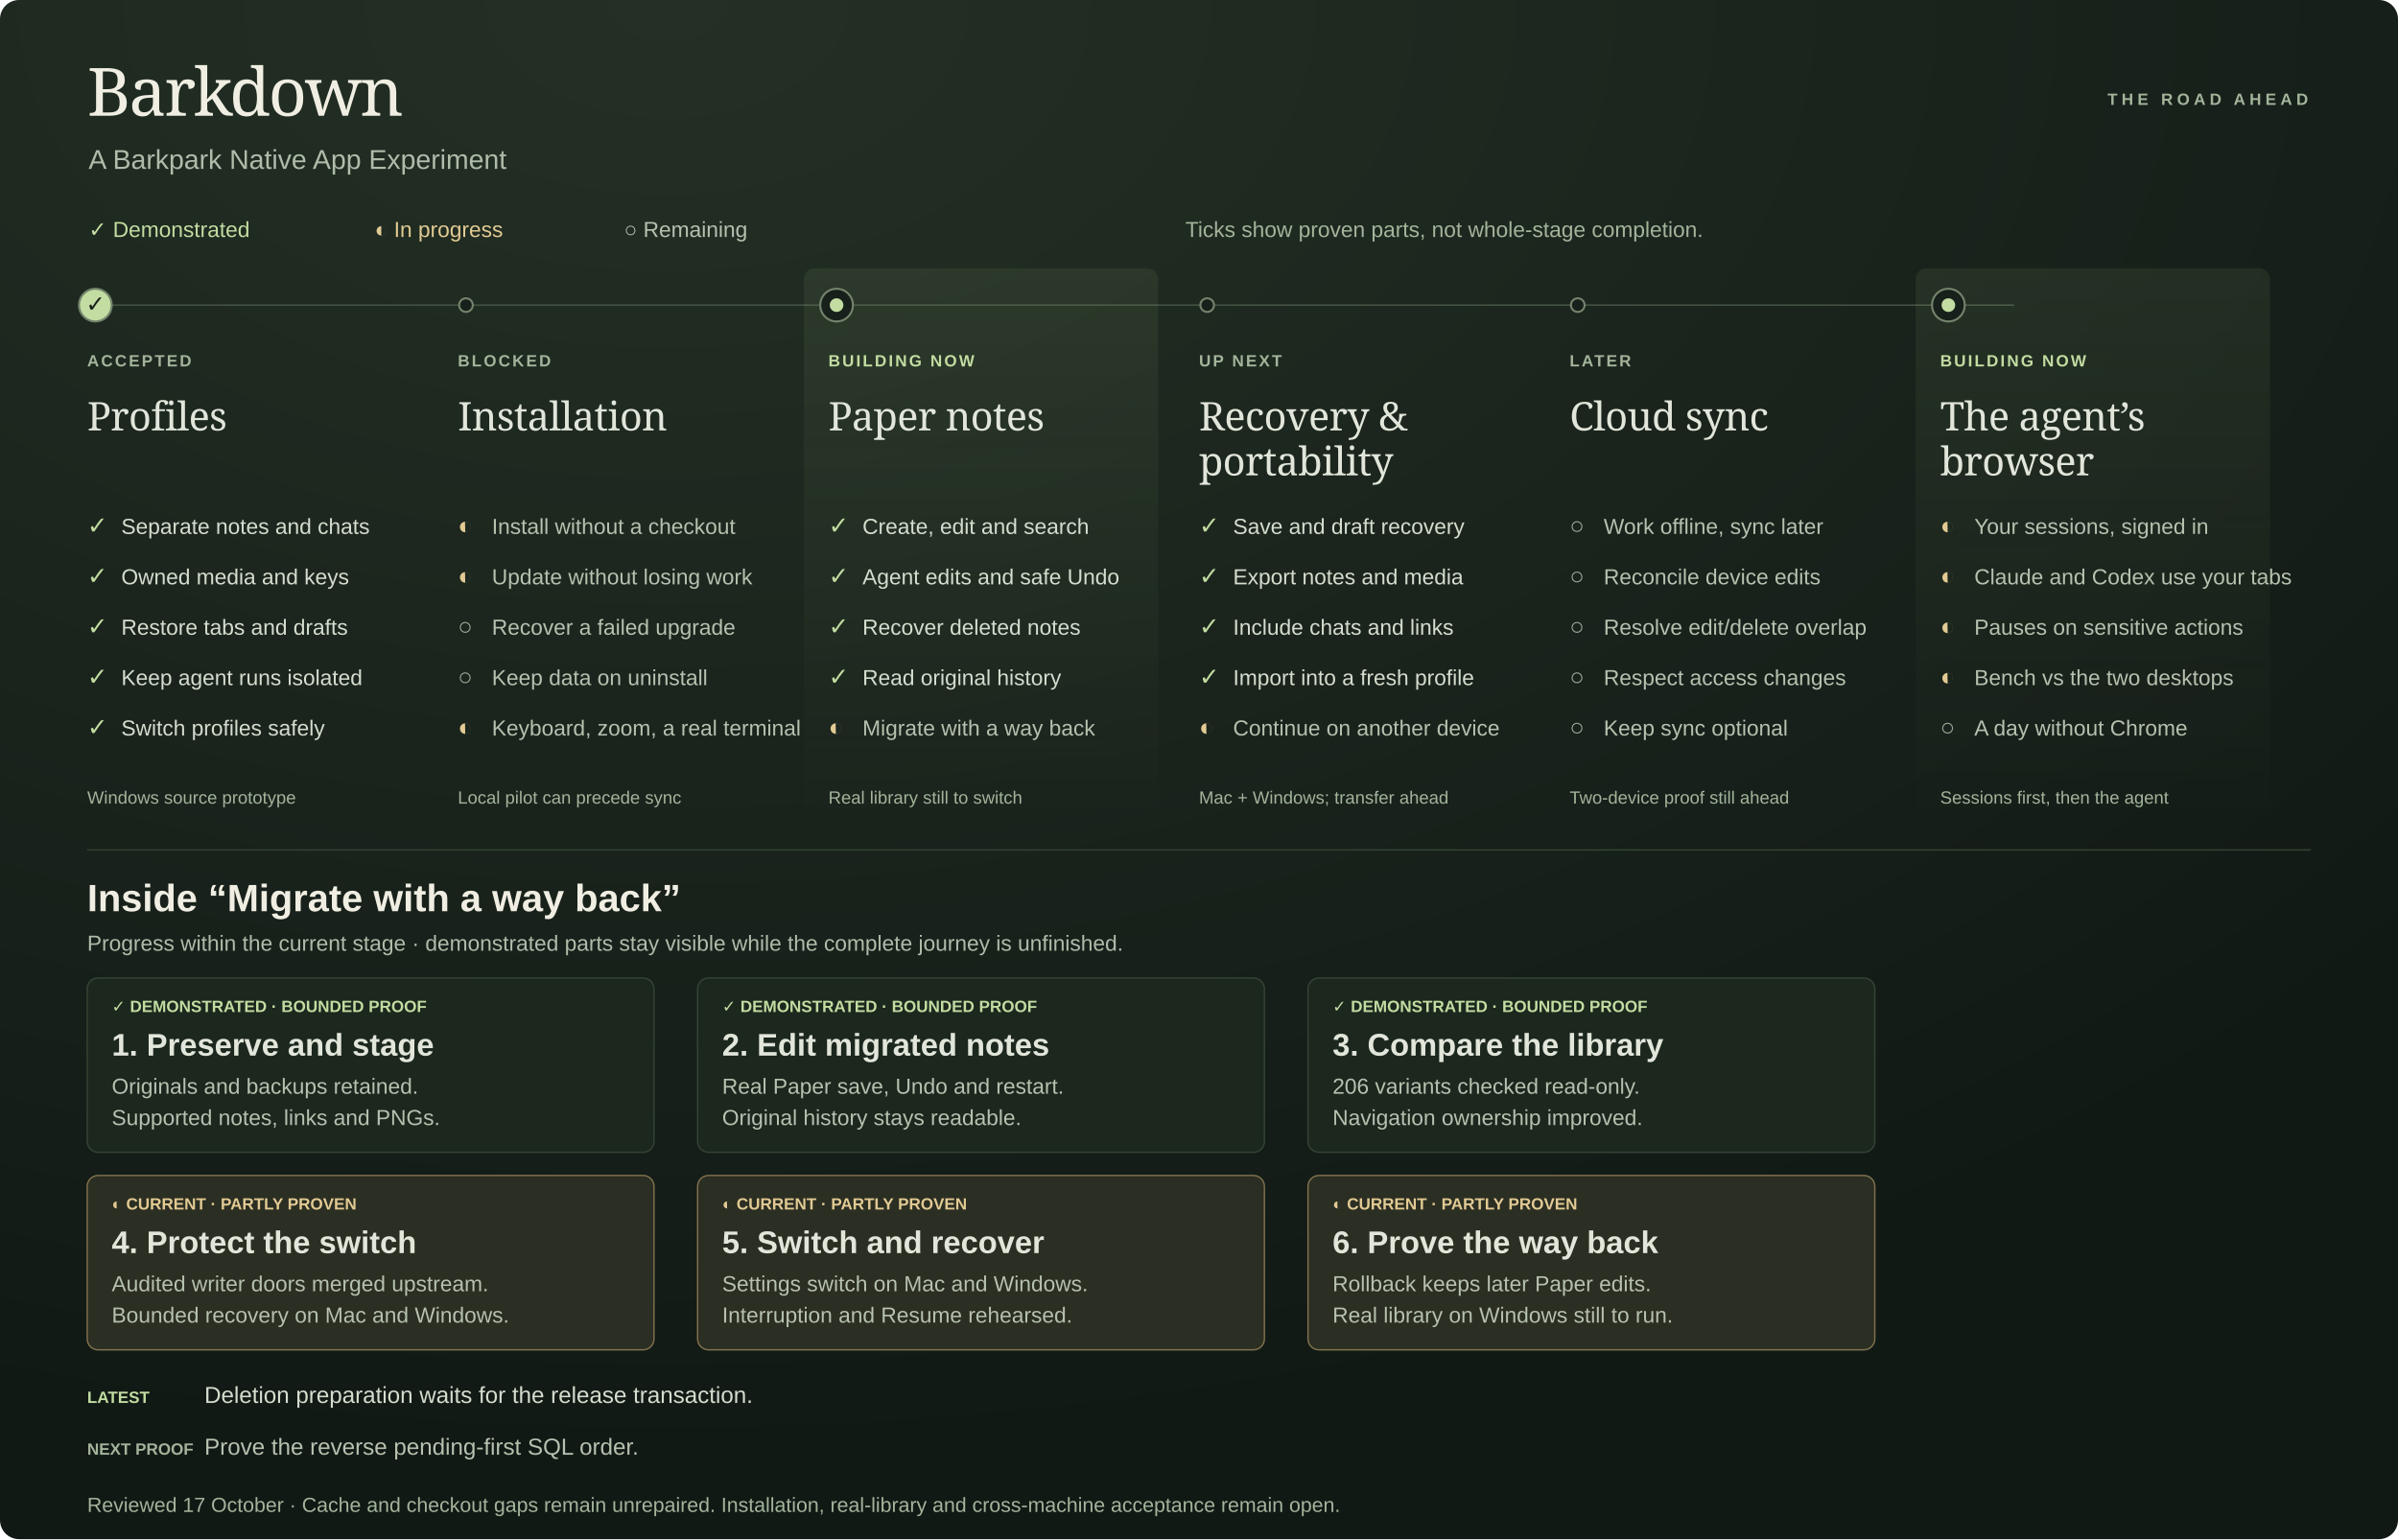
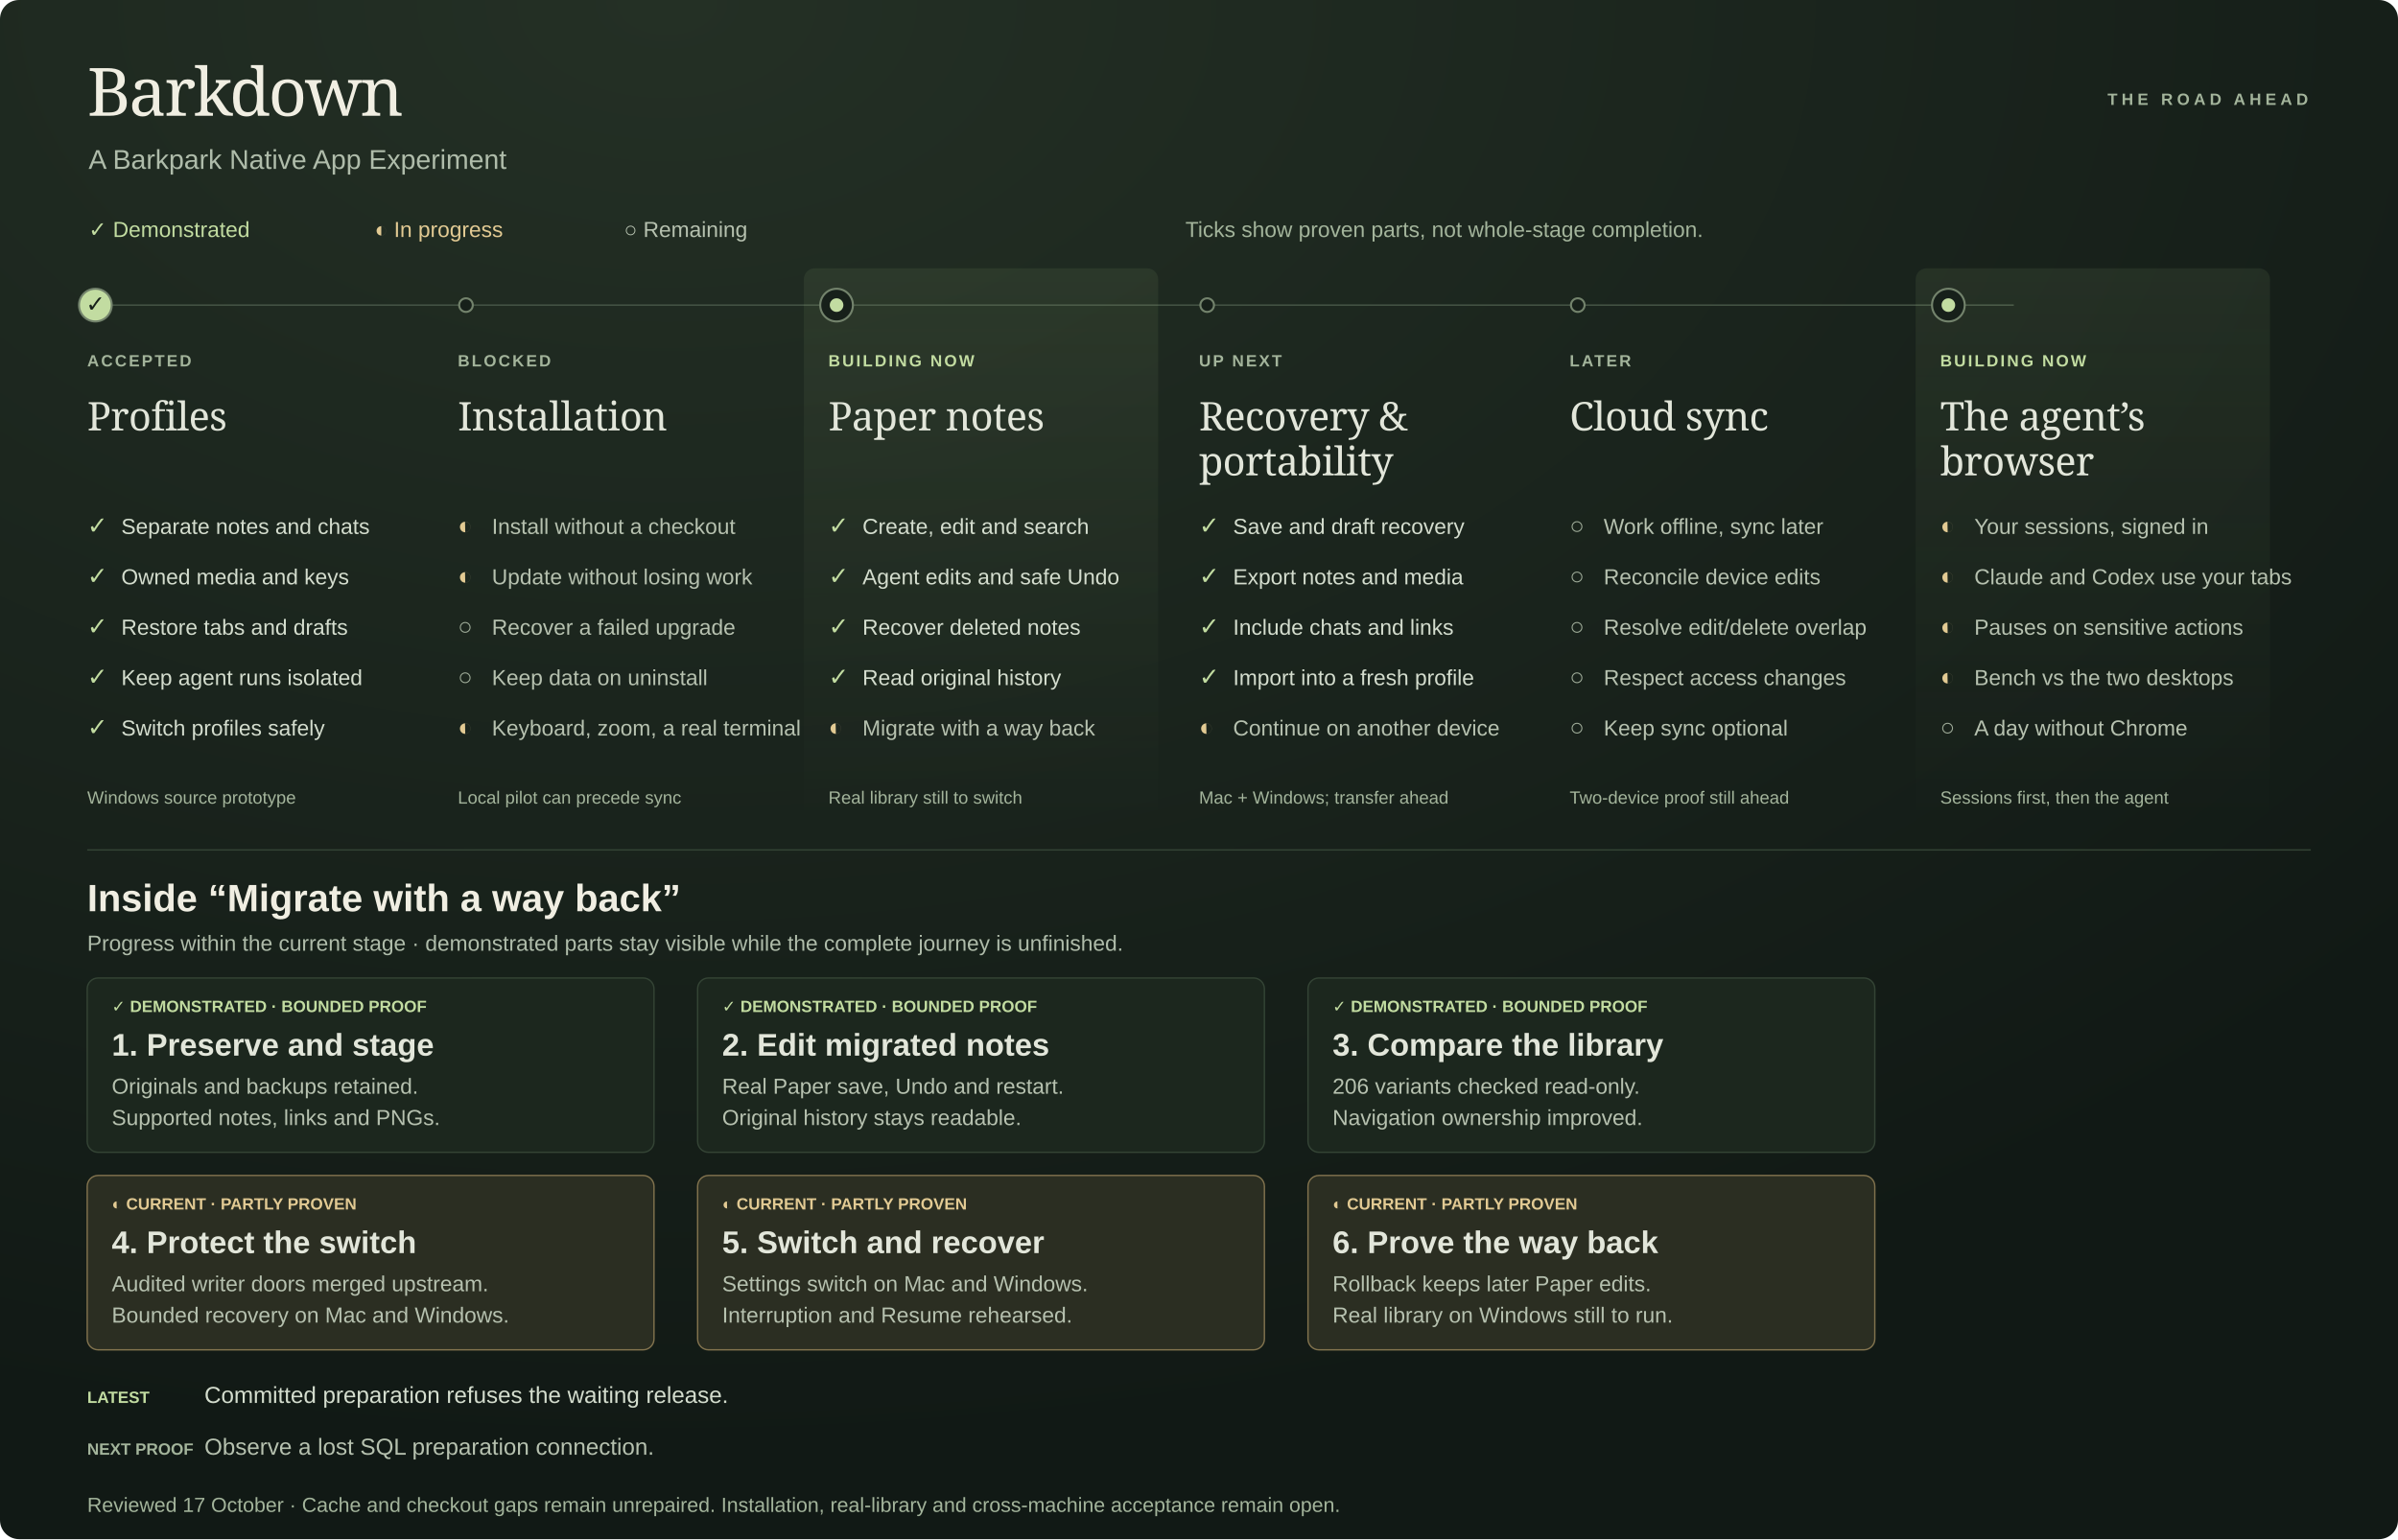
<svg xmlns="http://www.w3.org/2000/svg" width="1760" height="1130" viewBox="0 0 1760 1130" role="img" aria-labelledby="title desc">
  <defs>
    <radialGradient id="background" cx="28%" cy="0%" r="95%">
      <stop stop-color="#243025" />
      <stop offset="1" stop-color="#111915" />
    </radialGradient>
    <linearGradient id="focus" x2="0" y2="1">
      <stop stop-color="#a9c787" stop-opacity=".09" />
      <stop offset="1" stop-color="#a9c787" stop-opacity="0" />
    </linearGradient>
  </defs>
  <g font-family="Segoe UI, Arial, sans-serif">
    <rect width="1760" height="1130" rx="14" fill="url(#background)" />
    <text x="64" y="85" font-family="Georgia, serif" font-size="49" letter-spacing="-1.5" fill="#f0eee2">Barkdown</text>
    <text x="65" y="124" font-size="20" fill="#afbcaa" font-weight="400">A Barkpark Native App Experiment</text>
    <text x="1694" y="77" text-anchor="end" font-size="12" font-weight="600" letter-spacing="3" fill="#a3b49b">THE ROAD AHEAD</text>
    <text x="65" y="174" font-size="16" fill="#c2dca1" font-weight="400">✓  Demonstrated</text>
    <text x="275" y="174" font-size="16" fill="#e2ca93" font-weight="400">◐  In progress</text>
    <text x="458" y="174" font-size="16" fill="#b6c1af" font-weight="400">○  Remaining</text>
    <text x="870" y="174" font-size="16" fill="#a3b49b" font-weight="400">Ticks show proven parts, not whole-stage completion.</text>
    <path d="M70 224H1478" stroke="#475747" stroke-width="1" />
    <g data-phase="P1">
      <circle cx="70" cy="224" r="12" fill="#c2dca1" stroke="#73836c" stroke-width="1.5" />
      <text x="63" y="229" font-size="17" fill="#17201a" font-weight="600">✓</text>
      <text x="64" y="269" font-size="12" letter-spacing="1.5" font-weight="600" fill="#a3b49b">ACCEPTED</text>
      <text x="64" y="316" dy="0" font-family="Georgia, serif" font-size="29" letter-spacing="-.4" fill="#e2e6da">Profiles</text>
      <text x="64" y="392" font-size="18" fill="#c2dca1" font-weight="600">✓</text>
      <text x="89" y="392" font-size="16" fill="#d4ddce" font-weight="400">Separate notes and chats</text>
      <text x="64" y="429" font-size="18" fill="#c2dca1" font-weight="600">✓</text>
      <text x="89" y="429" font-size="16" fill="#d4ddce" font-weight="400">Owned media and keys</text>
      <text x="64" y="466" font-size="18" fill="#c2dca1" font-weight="600">✓</text>
      <text x="89" y="466" font-size="16" fill="#d4ddce" font-weight="400">Restore tabs and drafts</text>
      <text x="64" y="503" font-size="18" fill="#c2dca1" font-weight="600">✓</text>
      <text x="89" y="503" font-size="16" fill="#d4ddce" font-weight="400">Keep agent runs isolated</text>
      <text x="64" y="540" font-size="18" fill="#c2dca1" font-weight="600">✓</text>
      <text x="89" y="540" font-size="16" fill="#d4ddce" font-weight="400">Switch profiles safely</text>
      <text x="64" y="590" font-size="13" fill="#a3b49b" font-weight="400">Windows source prototype</text>
    </g>
    <g data-phase="P5">
      <circle cx="342" cy="224" r="5" fill="#17201a" stroke="#73836c" stroke-width="1.5" />
      <text x="336" y="269" font-size="12" letter-spacing="1.5" font-weight="600" fill="#a3b49b">BLOCKED</text>
      <text x="336" y="316" dy="0" font-family="Georgia, serif" font-size="29" letter-spacing="-.4" fill="#e2e6da">Installation</text>
      <text x="336" y="392" font-size="18" fill="#e2ca93" font-weight="600">◐</text>
      <text x="361" y="392" font-size="16" fill="#b6c1af" font-weight="400">Install without a checkout</text>
      <text x="336" y="429" font-size="18" fill="#e2ca93" font-weight="600">◐</text>
      <text x="361" y="429" font-size="16" fill="#b6c1af" font-weight="400">Update without losing work</text>
      <text x="336" y="466" font-size="18" fill="#9fac99" font-weight="600">○</text>
      <text x="361" y="466" font-size="16" fill="#b6c1af" font-weight="400">Recover a failed upgrade</text>
      <text x="336" y="503" font-size="18" fill="#9fac99" font-weight="600">○</text>
      <text x="361" y="503" font-size="16" fill="#b6c1af" font-weight="400">Keep data on uninstall</text>
      <text x="336" y="540" font-size="18" fill="#e2ca93" font-weight="600">◐</text>
      <text x="361" y="540" font-size="16" fill="#b6c1af" font-weight="400">Keyboard, zoom, a real terminal</text>
      <text x="336" y="590" font-size="13" fill="#a3b49b" font-weight="400">Local pilot can precede sync</text>
    </g>
    <g data-phase="P2">
      <rect x="590" y="197" width="260" height="410" rx="8" fill="url(#focus)" />
      <circle cx="614" cy="224" r="12" fill="#17201a" stroke="#73836c" stroke-width="1.5" />
      <circle cx="614" cy="224" r="5" fill="#c2dca1" />
      <text x="608" y="269" font-size="12" letter-spacing="1.5" font-weight="600" fill="#c2dca1">BUILDING NOW</text>
      <text x="608" y="316" dy="0" font-family="Georgia, serif" font-size="29" letter-spacing="-.4" fill="#e2e6da">Paper notes</text>
      <text x="608" y="392" font-size="18" fill="#c2dca1" font-weight="600">✓</text>
      <text x="633" y="392" font-size="16" fill="#d4ddce" font-weight="400">Create, edit and search</text>
      <text x="608" y="429" font-size="18" fill="#c2dca1" font-weight="600">✓</text>
      <text x="633" y="429" font-size="16" fill="#d4ddce" font-weight="400">Agent edits and safe Undo</text>
      <text x="608" y="466" font-size="18" fill="#c2dca1" font-weight="600">✓</text>
      <text x="633" y="466" font-size="16" fill="#d4ddce" font-weight="400">Recover deleted notes</text>
      <text x="608" y="503" font-size="18" fill="#c2dca1" font-weight="600">✓</text>
      <text x="633" y="503" font-size="16" fill="#d4ddce" font-weight="400">Read original history</text>
      <text x="608" y="540" font-size="18" fill="#e2ca93" font-weight="600">◐</text>
      <text x="633" y="540" font-size="16" fill="#b6c1af" font-weight="400">Migrate with a way back</text>
      <text x="608" y="590" font-size="13" fill="#a3b49b" font-weight="400">Real library still to switch</text>
    </g>
    <g data-phase="P3">
      <circle cx="886" cy="224" r="5" fill="#17201a" stroke="#73836c" stroke-width="1.5" />
      <text x="880" y="269" font-size="12" letter-spacing="1.5" font-weight="600" fill="#a3b49b">UP NEXT</text>
      <text x="880" y="316" dy="0" font-family="Georgia, serif" font-size="29" letter-spacing="-.4" fill="#e2e6da">Recovery &amp;</text>
      <text x="880" y="316" dy="33" font-family="Georgia, serif" font-size="29" letter-spacing="-.4" fill="#e2e6da">portability</text>
      <text x="880" y="392" font-size="18" fill="#c2dca1" font-weight="600">✓</text>
      <text x="905" y="392" font-size="16" fill="#d4ddce" font-weight="400">Save and draft recovery</text>
      <text x="880" y="429" font-size="18" fill="#c2dca1" font-weight="600">✓</text>
      <text x="905" y="429" font-size="16" fill="#d4ddce" font-weight="400">Export notes and media</text>
      <text x="880" y="466" font-size="18" fill="#c2dca1" font-weight="600">✓</text>
      <text x="905" y="466" font-size="16" fill="#d4ddce" font-weight="400">Include chats and links</text>
      <text x="880" y="503" font-size="18" fill="#c2dca1" font-weight="600">✓</text>
      <text x="905" y="503" font-size="16" fill="#d4ddce" font-weight="400">Import into a fresh profile</text>
      <text x="880" y="540" font-size="18" fill="#e2ca93" font-weight="600">◐</text>
      <text x="905" y="540" font-size="16" fill="#b6c1af" font-weight="400">Continue on another device</text>
      <text x="880" y="590" font-size="13" fill="#a3b49b" font-weight="400">Mac + Windows; transfer ahead</text>
    </g>
    <g data-phase="P4">
      <circle cx="1158" cy="224" r="5" fill="#17201a" stroke="#73836c" stroke-width="1.5" />
      <text x="1152" y="269" font-size="12" letter-spacing="1.5" font-weight="600" fill="#a3b49b">LATER</text>
      <text x="1152" y="316" dy="0" font-family="Georgia, serif" font-size="29" letter-spacing="-.4" fill="#e2e6da">Cloud sync</text>
      <text x="1152" y="392" font-size="18" fill="#9fac99" font-weight="600">○</text>
      <text x="1177" y="392" font-size="16" fill="#b6c1af" font-weight="400">Work offline, sync later</text>
      <text x="1152" y="429" font-size="18" fill="#9fac99" font-weight="600">○</text>
      <text x="1177" y="429" font-size="16" fill="#b6c1af" font-weight="400">Reconcile device edits</text>
      <text x="1152" y="466" font-size="18" fill="#9fac99" font-weight="600">○</text>
      <text x="1177" y="466" font-size="16" fill="#b6c1af" font-weight="400">Resolve edit/delete overlap</text>
      <text x="1152" y="503" font-size="18" fill="#9fac99" font-weight="600">○</text>
      <text x="1177" y="503" font-size="16" fill="#b6c1af" font-weight="400">Respect access changes</text>
      <text x="1152" y="540" font-size="18" fill="#9fac99" font-weight="600">○</text>
      <text x="1177" y="540" font-size="16" fill="#b6c1af" font-weight="400">Keep sync optional</text>
      <text x="1152" y="590" font-size="13" fill="#a3b49b" font-weight="400">Two-device proof still ahead</text>
    </g>
    <g data-phase="P6">
      <rect x="1406" y="197" width="260" height="410" rx="8" fill="url(#focus)" />
      <circle cx="1430" cy="224" r="12" fill="#17201a" stroke="#73836c" stroke-width="1.5" />
      <circle cx="1430" cy="224" r="5" fill="#c2dca1" />
      <text x="1424" y="269" font-size="12" letter-spacing="1.5" font-weight="600" fill="#c2dca1">BUILDING NOW</text>
      <text x="1424" y="316" dy="0" font-family="Georgia, serif" font-size="29" letter-spacing="-.4" fill="#e2e6da">The agent’s</text>
      <text x="1424" y="316" dy="33" font-family="Georgia, serif" font-size="29" letter-spacing="-.4" fill="#e2e6da">browser</text>
      <text x="1424" y="392" font-size="18" fill="#e2ca93" font-weight="600">◐</text>
      <text x="1449" y="392" font-size="16" fill="#b6c1af" font-weight="400">Your sessions, signed in</text>
      <text x="1424" y="429" font-size="18" fill="#e2ca93" font-weight="600">◐</text>
      <text x="1449" y="429" font-size="16" fill="#b6c1af" font-weight="400">Claude and Codex use your tabs</text>
      <text x="1424" y="466" font-size="18" fill="#e2ca93" font-weight="600">◐</text>
      <text x="1449" y="466" font-size="16" fill="#b6c1af" font-weight="400">Pauses on sensitive actions</text>
      <text x="1424" y="503" font-size="18" fill="#e2ca93" font-weight="600">◐</text>
      <text x="1449" y="503" font-size="16" fill="#b6c1af" font-weight="400">Bench vs the two desktops</text>
      <text x="1424" y="540" font-size="18" fill="#9fac99" font-weight="600">○</text>
      <text x="1449" y="540" font-size="16" fill="#b6c1af" font-weight="400">A day without Chrome</text>
      <text x="1424" y="590" font-size="13" fill="#a3b49b" font-weight="400">Sessions first, then the agent</text>
    </g>
    <path d="M64 624H1696" stroke="#344435" />
    <text x="64" y="669" font-size="28" fill="#f0eee2" font-weight="600">Inside “Migrate with a way back”</text>
    <text x="64" y="698" font-size="16" fill="#afbcaa" font-weight="400">Progress within the current stage · demonstrated parts stay visible while the complete journey is unfinished.</text>
    <g data-migration-step="1">
      <rect x="64" y="718" width="416" height="128" rx="8" fill="#1c271e" stroke="#344435" />
      <text x="82" y="743" font-size="12" fill="#c2dca1" font-weight="600">✓  DEMONSTRATED · BOUNDED PROOF</text>
      <text x="82" y="775" font-size="23" fill="#e2e6da" font-weight="600">1. Preserve and stage</text>
      <text x="82" y="803" font-size="16" fill="#b6c1af" font-weight="400">Originals and backups retained.</text>
      <text x="82" y="826" font-size="16" fill="#b6c1af" font-weight="400">Supported notes, links and PNGs.</text>
    </g>
    <g data-migration-step="2">
      <rect x="512" y="718" width="416" height="128" rx="8" fill="#1c271e" stroke="#344435" />
      <text x="530" y="743" font-size="12" fill="#c2dca1" font-weight="600">✓  DEMONSTRATED · BOUNDED PROOF</text>
      <text x="530" y="775" font-size="23" fill="#e2e6da" font-weight="600">2. Edit migrated notes</text>
      <text x="530" y="803" font-size="16" fill="#b6c1af" font-weight="400">Real Paper save, Undo and restart.</text>
      <text x="530" y="826" font-size="16" fill="#b6c1af" font-weight="400">Original history stays readable.</text>
    </g>
    <g data-migration-step="3">
      <rect x="960" y="718" width="416" height="128" rx="8" fill="#1c271e" stroke="#344435" />
      <text x="978" y="743" font-size="12" fill="#c2dca1" font-weight="600">✓  DEMONSTRATED · BOUNDED PROOF</text>
      <text x="978" y="775" font-size="23" fill="#e2e6da" font-weight="600">3. Compare the library</text>
      <text x="978" y="803" font-size="16" fill="#b6c1af" font-weight="400">206 variants checked read-only.</text>
      <text x="978" y="826" font-size="16" fill="#b6c1af" font-weight="400">Navigation ownership improved.</text>
    </g>
    <g data-migration-step="4">
      <rect x="64" y="863" width="416" height="128" rx="8" fill="#2b2e22" stroke="#82734e" />
      <text x="82" y="888" font-size="12" fill="#e2ca93" font-weight="600">◐  CURRENT · PARTLY PROVEN</text>
      <text x="82" y="920" font-size="23" fill="#e2e6da" font-weight="600">4. Protect the switch</text>
      <text x="82" y="948" font-size="16" fill="#b6c1af" font-weight="400">Audited writer doors merged upstream.</text>
      <text x="82" y="971" font-size="16" fill="#b6c1af" font-weight="400">Bounded recovery on Mac and Windows.</text>
    </g>
    <g data-migration-step="5">
      <rect x="512" y="863" width="416" height="128" rx="8" fill="#2b2e22" stroke="#82734e" />
      <text x="530" y="888" font-size="12" fill="#e2ca93" font-weight="600">◐  CURRENT · PARTLY PROVEN</text>
      <text x="530" y="920" font-size="23" fill="#e2e6da" font-weight="600">5. Switch and recover</text>
      <text x="530" y="948" font-size="16" fill="#b6c1af" font-weight="400">Settings switch on Mac and Windows.</text>
      <text x="530" y="971" font-size="16" fill="#b6c1af" font-weight="400">Interruption and Resume rehearsed.</text>
    </g>
    <g data-migration-step="6">
      <rect x="960" y="863" width="416" height="128" rx="8" fill="#2b2e22" stroke="#82734e" />
      <text x="978" y="888" font-size="12" fill="#e2ca93" font-weight="600">◐  CURRENT · PARTLY PROVEN</text>
      <text x="978" y="920" font-size="23" fill="#e2e6da" font-weight="600">6. Prove the way back</text>
      <text x="978" y="948" font-size="16" fill="#b6c1af" font-weight="400">Rollback keeps later Paper edits.</text>
      <text x="978" y="971" font-size="16" fill="#b6c1af" font-weight="400">Real library on Windows still to run.</text>
    </g>
    <text x="64" y="1030" font-size="12" fill="#c2dca1" font-weight="600">LATEST</text>
-     <text x="150" y="1030" font-size="17" fill="#d4ddce" font-weight="400">Deletion preparation waits for the release transaction.</text>
+     <text x="150" y="1030" font-size="17" fill="#d4ddce" font-weight="400">Committed preparation refuses the waiting release.</text>
    <text x="64" y="1068" font-size="12" fill="#a3b49b" font-weight="600">NEXT PROOF</text>
-     <text x="150" y="1068" font-size="17" fill="#b6c1af" font-weight="400">Prove the reverse pending-first SQL order.</text>
+     <text x="150" y="1068" font-size="17" fill="#b6c1af" font-weight="400">Observe a lost SQL preparation connection.</text>
    <text x="64" y="1110" font-size="15" fill="#a3b49b" font-weight="400">Reviewed 17 October · Cache and checkout gaps remain unrepaired. Installation, real-library and cross-machine acceptance remain open.</text>
  </g>
</svg>
